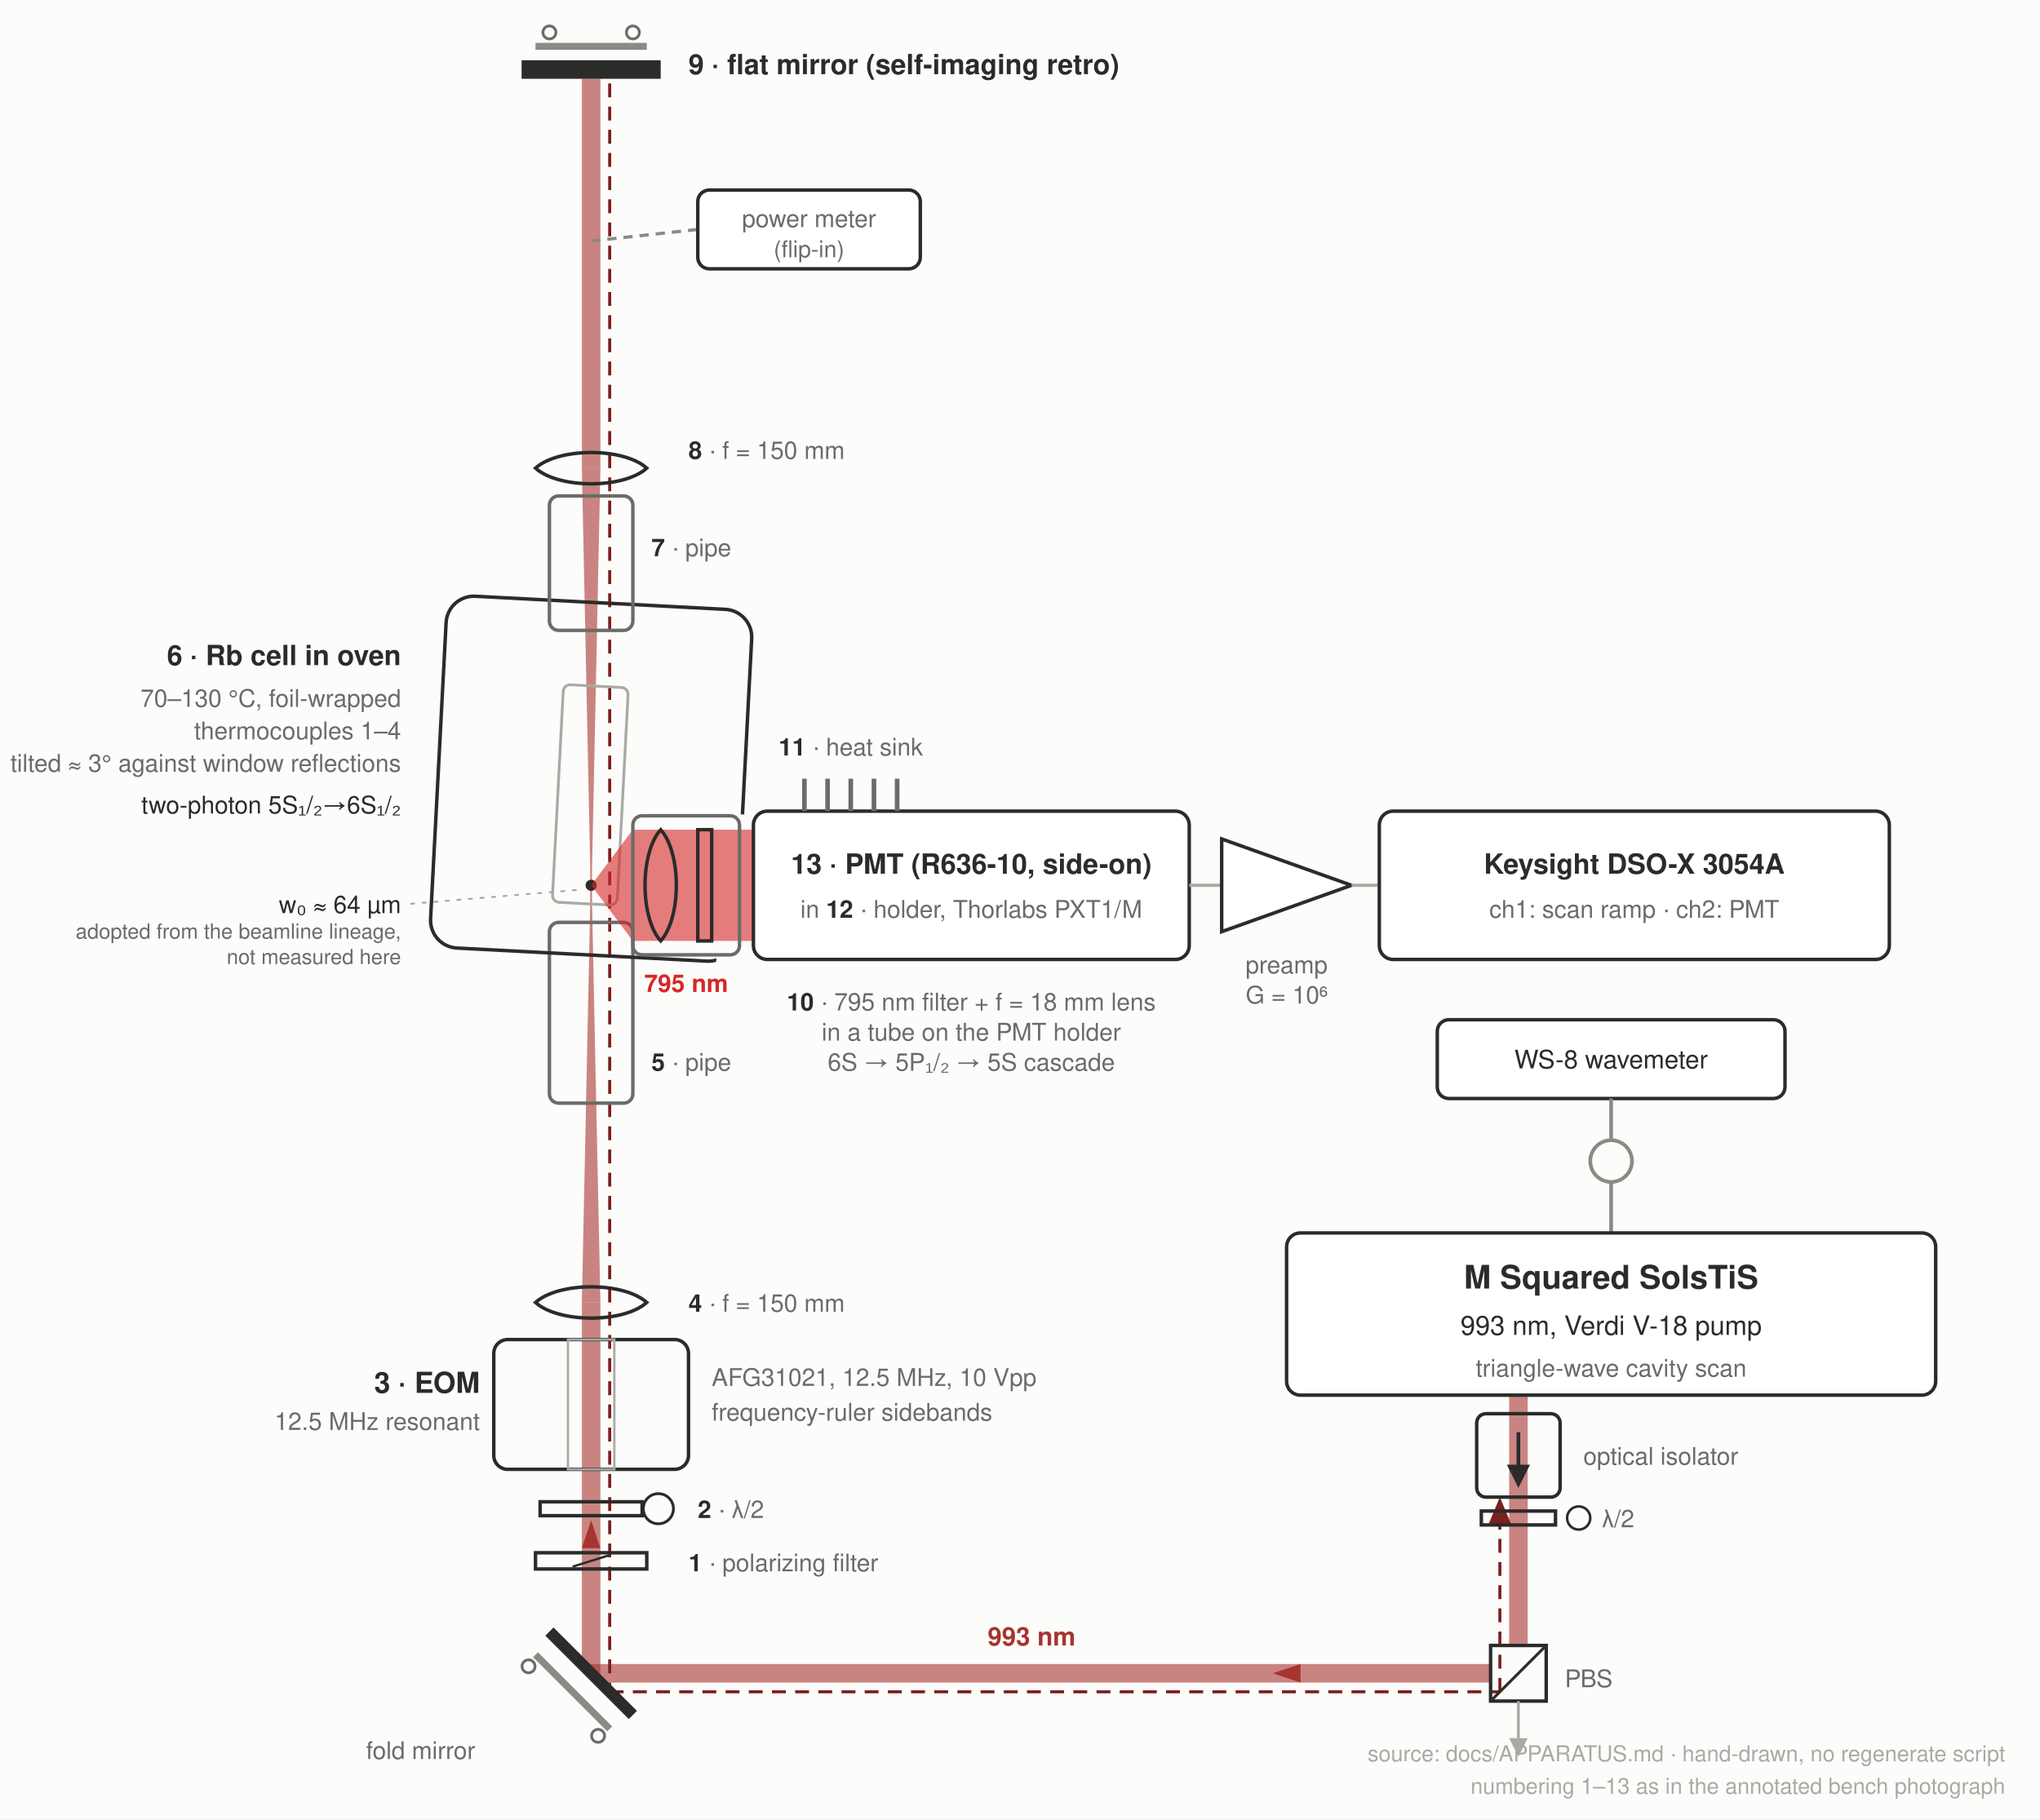
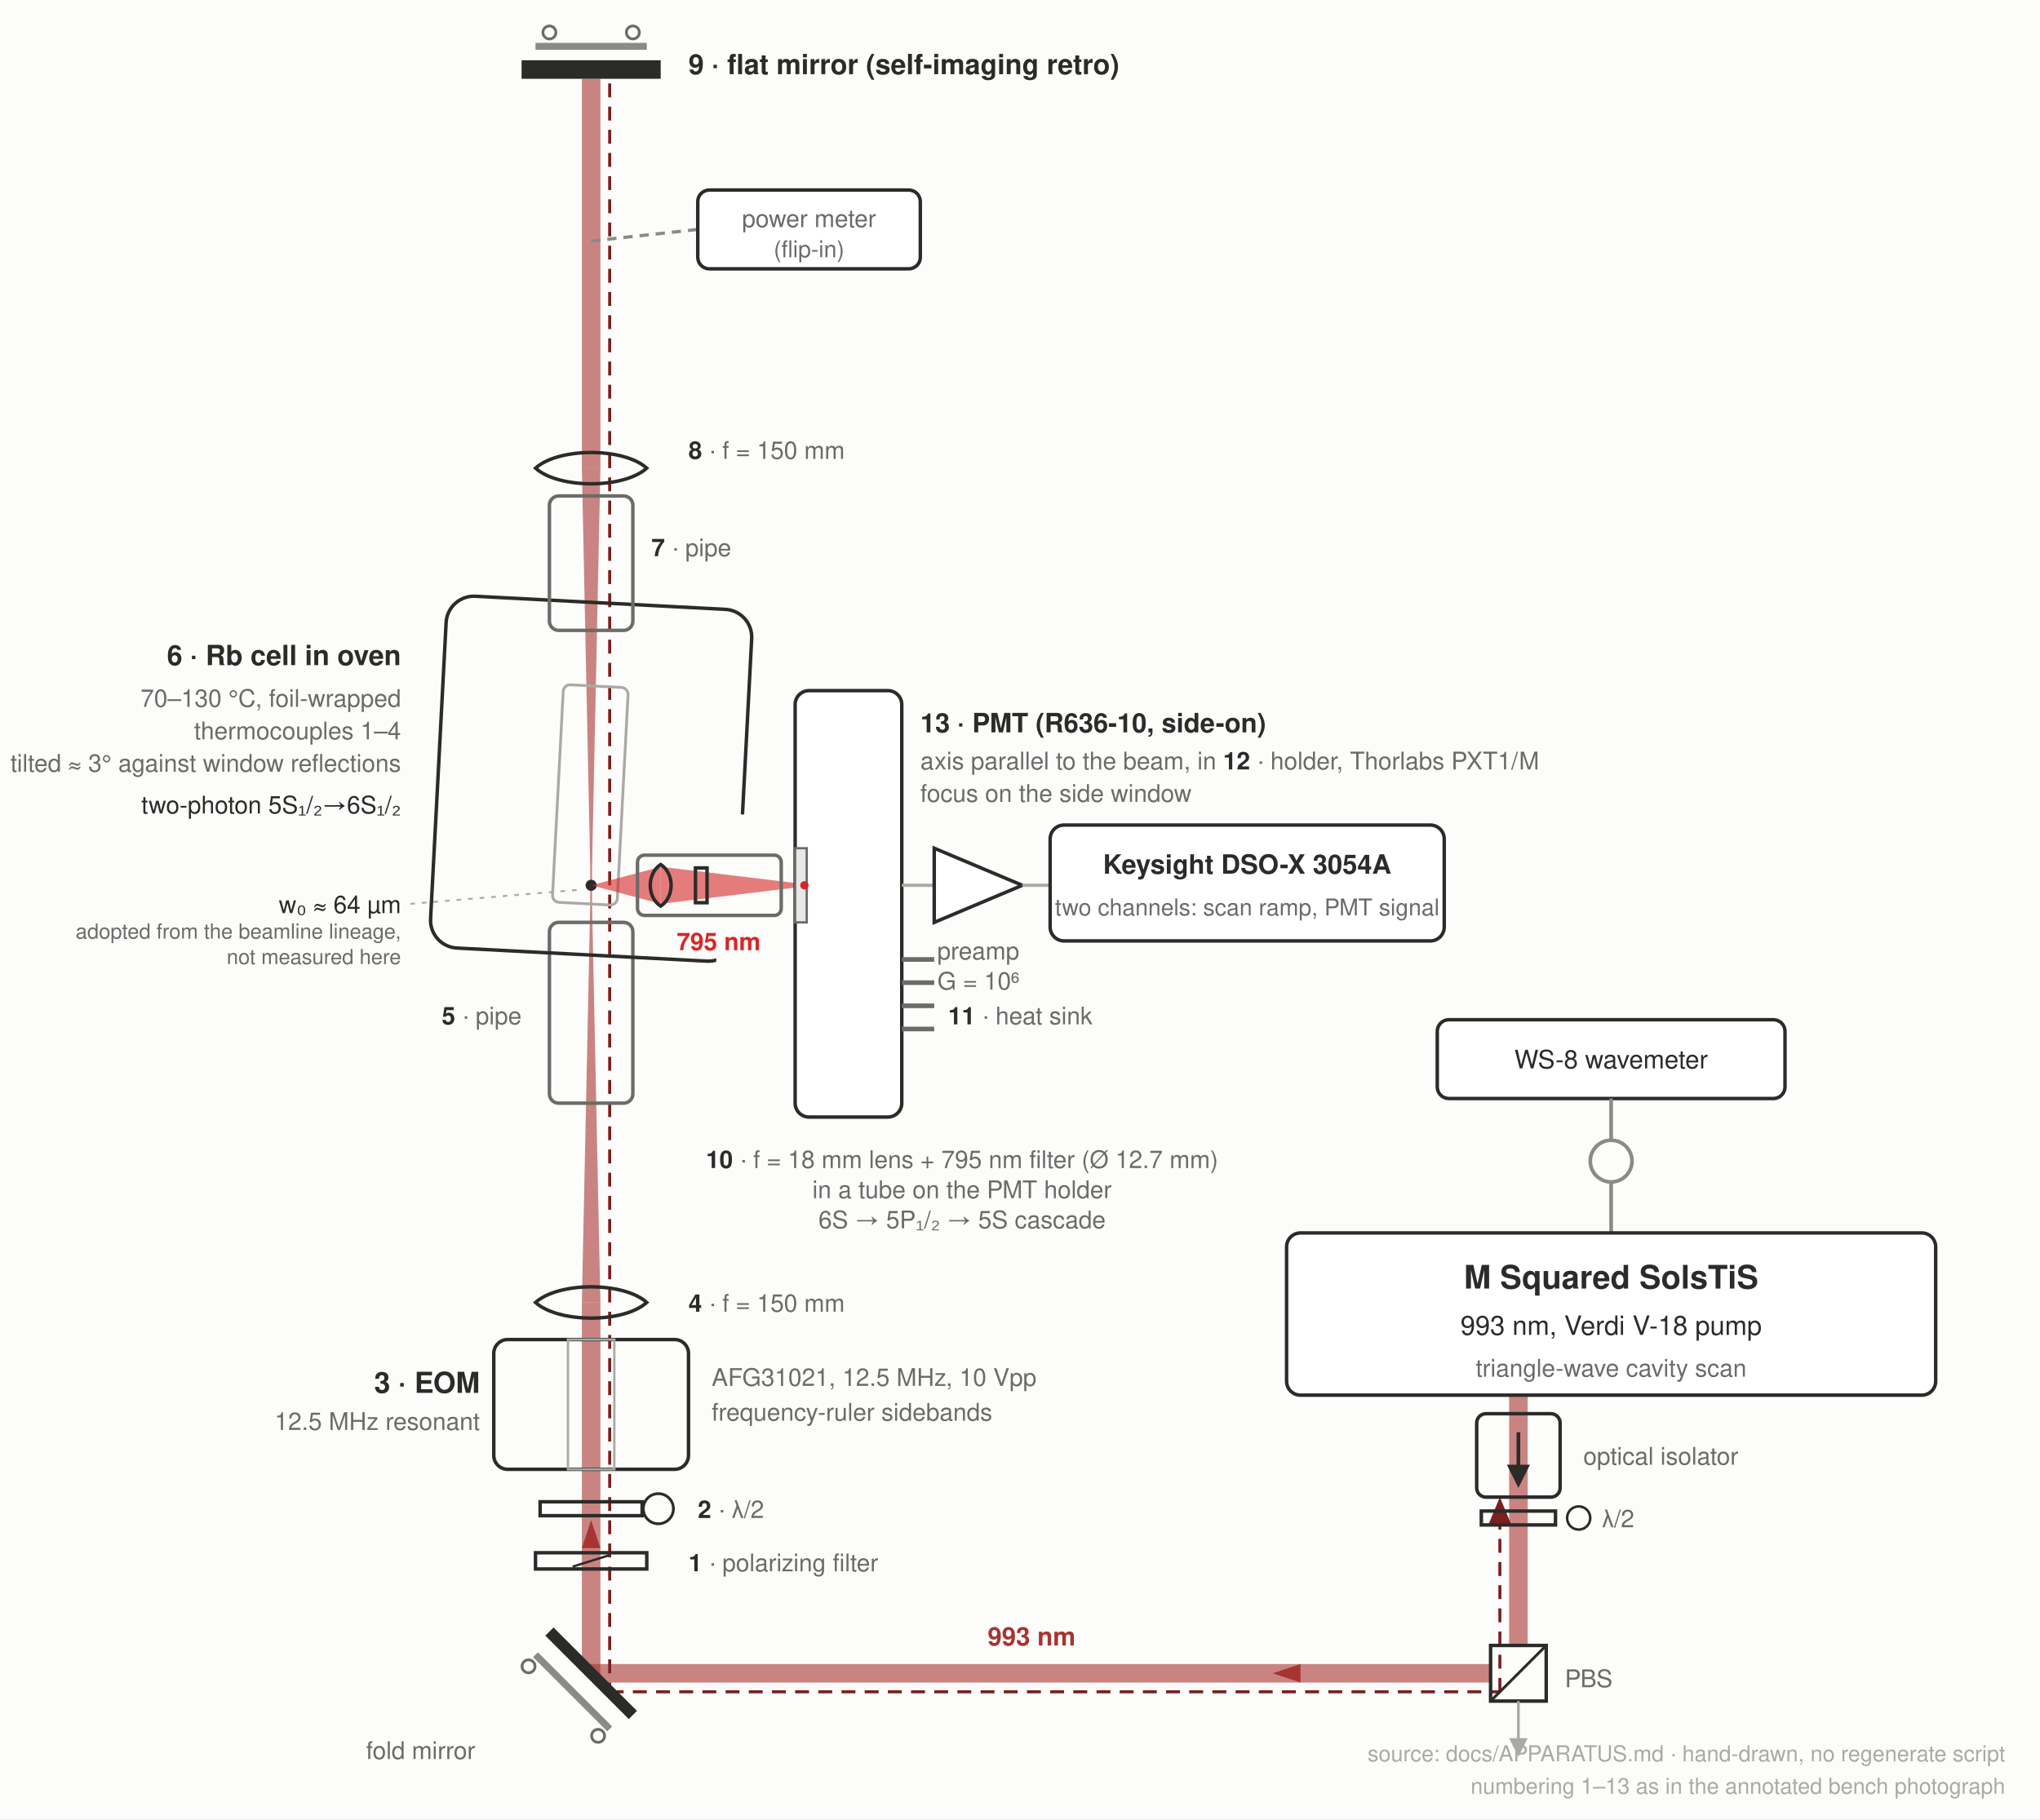
<svg xmlns="http://www.w3.org/2000/svg" viewBox="-85 58 880 785" font-family="Helvetica, Arial, sans-serif">
  <rect x="-85" y="58" width="880" height="785" fill="#fcfcfb" />
  <rect x="566" y="660" width="8" height="108" fill="#a63430" opacity="0.6" />
  <polygon points="166,776 558,776 558,784 174,784" fill="#a63430" opacity="0.6" />
  <polygon points="166,620 174,620 174,784 166,776" fill="#a63430" opacity="0.6" />
  <polygon points="166,620 174,620 170.4,448 170.4,440 169.6,440 169.6,448" fill="#a63430" opacity="0.6" />
  <polygon points="169.6,440 170.4,440 170.4,432 174,260 166,260 169.6,432" fill="#a63430" opacity="0.6" />
  <rect x="166" y="92" width="8" height="168" fill="#a63430" opacity="0.6" />
  <polygon points="476,776 476,784 464,780" fill="#a63430" />
  <polygon points="166,726 174,726 170,714" fill="#a63430" />
  <text x="360" y="768" text-anchor="middle" font-size="11" fill="#a63430" font-weight="bold">993 nm</text>
  <line x1="178" y1="94" x2="178" y2="788" stroke="#7b1f1f" stroke-width="1.3" stroke-dasharray="6 4" />
  <line x1="178" y1="788" x2="562" y2="788" stroke="#7b1f1f" stroke-width="1.3" stroke-dasharray="6 4" />
  <line x1="562" y1="788" x2="562" y2="706" stroke="#7b1f1f" stroke-width="1.3" stroke-dasharray="6 4" />
  <polygon points="557,716 562,704 567,716" fill="#7b1f1f" />
  <rect x="535" y="498" width="150" height="34" rx="5" fill="#ffffff" stroke="#2b2b2a" stroke-width="1.5" />
  <text x="610" y="519" text-anchor="middle" font-size="11" fill="#2b2b2a">WS-8 wavemeter</text>
  <line x1="610" y1="590" x2="610" y2="568" stroke="#8a8a87" stroke-width="1.6" />
  <circle cx="610" cy="559" r="9" fill="none" stroke="#8a8a87" stroke-width="1.6" />
  <line x1="610" y1="550" x2="610" y2="532" stroke="#8a8a87" stroke-width="1.6" />
  <rect x="470" y="590" width="280" height="70" rx="6" fill="#ffffff" stroke="#2b2b2a" stroke-width="1.5" />
  <text x="610" y="614" text-anchor="middle" font-size="14" fill="#2b2b2a" font-weight="bold">M Squared SolsTiS</text>
  <text x="610" y="634" text-anchor="middle" font-size="11.5" fill="#2b2b2a">993 nm, Verdi V-18 pump</text>
  <text x="610" y="652" text-anchor="middle" font-size="10.5" fill="#6b6b69">triangle-wave cavity scan</text>
  <rect x="552" y="668" width="36" height="36" rx="4" fill="none" stroke="#2b2b2a" stroke-width="1.5" />
  <line x1="570" y1="676" x2="570" y2="692" stroke="#2b2b2a" stroke-width="1.6" />
  <polygon points="565,690 570,700 575,690" fill="#2b2b2a" />
  <text x="598" y="690" font-size="10.5" fill="#6b6b69">optical isolator</text>
  <rect x="554" y="710" width="32" height="6" fill="none" stroke="#2b2b2a" stroke-width="1.5" />
  <circle cx="596" cy="713" r="5" fill="none" stroke="#2b2b2a" stroke-width="1.1" />
  <text x="606" y="717" font-size="10.5" fill="#6b6b69">λ/2</text>
  <rect x="558" y="768" width="24" height="24" fill="none" stroke="#2b2b2a" stroke-width="1.5" />
  <line x1="558" y1="792" x2="582" y2="768" stroke="#2b2b2a" stroke-width="1.2" />
  <text x="590" y="786" font-size="10.5" fill="#6b6b69">PBS</text>
  <line x1="570" y1="792" x2="570" y2="812" stroke="#a9a9a5" stroke-width="1.2" />
  <polygon points="566,808 570,816 574,808" fill="#a9a9a5" />
  <line x1="152" y1="762" x2="188" y2="798" stroke="#2b2b2a" stroke-width="5" />
  <line x1="146" y1="772" x2="178" y2="804" stroke="#8a8a87" stroke-width="3" />
  <circle cx="143" cy="777" r="2.8" fill="none" stroke="#6b6b69" stroke-width="1.2" />
  <circle cx="173" cy="807" r="2.8" fill="none" stroke="#6b6b69" stroke-width="1.2" />
  <text x="120" y="817" text-anchor="end" font-size="10.5" fill="#6b6b69">fold mirror</text>
  <rect x="146" y="728" width="48" height="7" fill="none" stroke="#2b2b2a" stroke-width="1.5" />
  <line x1="162" y1="734" x2="178" y2="729" stroke="#2b2b2a" stroke-width="1" />
  <text x="212" y="736" font-size="10.5" fill="#6b6b69">
    <tspan font-weight="bold" fill="#2b2b2a">1</tspan> · polarizing filter</text>
  <rect x="148" y="706" width="44" height="6" fill="none" stroke="#2b2b2a" stroke-width="1.5" />
  <circle cx="199" cy="709" r="6.5" fill="none" stroke="#2b2b2a" stroke-width="1.2" />
  <text x="216" y="713" font-size="10.5" fill="#6b6b69">
    <tspan font-weight="bold" fill="#2b2b2a">2</tspan> · λ/2</text>
  <rect x="128" y="636" width="84" height="56" rx="6" fill="none" stroke="#2b2b2a" stroke-width="1.5" />
  <rect x="160" y="636" width="20" height="56" fill="none" stroke="#a9a9a5" stroke-width="1" />
  <text x="122" y="659" text-anchor="end" font-size="12.5" fill="#2b2b2a" font-weight="bold">3 · EOM</text>
  <text x="122" y="675" text-anchor="end" font-size="10.5" fill="#6b6b69">12.5 MHz resonant</text>
  <text x="222" y="656" font-size="10.5" fill="#6b6b69">AFG31021, 12.5 MHz, 10 Vpp</text>
  <text x="222" y="671" font-size="10.5" fill="#6b6b69">frequency-ruler sidebands</text>
  <path d="M 146 620 C 156 611 184 611 194 620 C 184 629 156 629 146 620 Z" fill="none" stroke="#2b2b2a" stroke-width="1.5" />
  <text x="212" y="624" font-size="10.5" fill="#6b6b69">
    <tspan font-weight="bold" fill="#2b2b2a">4</tspan> · f = 150 mm</text>
  <rect x="152" y="456" width="36" height="78" rx="4" fill="none" stroke="#6b6b69" stroke-width="1.5" />
-   <text x="196" y="520" font-size="10.5" fill="#6b6b69">
+   <text x="140" y="500" text-anchor="end" font-size="10.5" fill="#6b6b69">
    <tspan font-weight="bold" fill="#2b2b2a">5</tspan> · pipe</text>
  <g transform="rotate(3 170 394)">
    <rect x="104" y="318" width="132" height="152" rx="12" fill="none" stroke="#2b2b2a" stroke-width="1.5" />
    <rect x="156" y="354" width="28" height="94" rx="3" fill="none" stroke="#a9a9a5" stroke-width="1.2" />
    <rect x="228" y="406" width="14" height="68" fill="#fcfcfb" stroke="none" />
  </g>
  <circle cx="170" cy="440" r="2.4" fill="#2b2b2a" />
  <text x="88" y="345" text-anchor="end" font-size="12" fill="#2b2b2a" font-weight="bold">6 · Rb cell in oven</text>
  <text x="88" y="363" text-anchor="end" font-size="10.5" fill="#6b6b69">70–130 °C, foil-wrapped</text>
  <text x="88" y="377" text-anchor="end" font-size="10.5" fill="#6b6b69">thermocouples 1–4</text>
  <text x="88" y="391" text-anchor="end" font-size="10.5" fill="#6b6b69">tilted ≈ 3° against window reflections</text>
  <text x="88" y="409" text-anchor="end" font-size="10.5" fill="#2b2b2a">two-photon 5S₁/₂→6S₁/₂</text>
  <text x="88" y="452" text-anchor="end" font-size="10.5" fill="#2b2b2a">w₀ ≈ 64 µm</text>
  <text x="88" y="463" text-anchor="end" font-size="9" fill="#6b6b69">adopted from the beamline lineage,</text>
  <text x="88" y="474" text-anchor="end" font-size="9" fill="#6b6b69">not measured here</text>
  <line x1="92" y1="448" x2="164" y2="442" stroke="#a9a9a5" stroke-width="0.8" stroke-dasharray="2 3" />
  <rect x="152" y="272" width="36" height="58" rx="4" fill="none" stroke="#6b6b69" stroke-width="1.5" />
  <text x="196" y="298" font-size="10.5" fill="#6b6b69">
    <tspan font-weight="bold" fill="#2b2b2a">7</tspan> · pipe</text>
  <path d="M 146 260 C 156 251 184 251 194 260 C 184 269 156 269 146 260 Z" fill="none" stroke="#2b2b2a" stroke-width="1.5" />
  <text x="212" y="256" font-size="10.5" fill="#6b6b69">
    <tspan font-weight="bold" fill="#2b2b2a">8</tspan> · f = 150 mm</text>
  <line x1="170" y1="162" x2="216" y2="157" stroke="#8a8a87" stroke-width="1.4" stroke-dasharray="4 3" />
  <rect x="216" y="140" width="96" height="34" rx="5" fill="#ffffff" stroke="#2b2b2a" stroke-width="1.5" />
  <text x="264" y="156" text-anchor="middle" font-size="10.5" fill="#6b6b69">power meter</text>
  <text x="264" y="169" text-anchor="middle" font-size="10" fill="#6b6b69">(flip-in)</text>
  <rect x="140" y="84" width="60" height="8" fill="#2b2b2a" />
  <line x1="146" y1="78" x2="194" y2="78" stroke="#8a8a87" stroke-width="3" />
  <circle cx="152" cy="72" r="2.8" fill="none" stroke="#6b6b69" stroke-width="1.2" />
  <circle cx="188" cy="72" r="2.8" fill="none" stroke="#6b6b69" stroke-width="1.2" />
  <text x="212" y="90" font-size="12" fill="#2b2b2a" font-weight="bold">9 · flat mirror (self-imaging retro)</text>
-   <polygon points="170,440 188,416 240,416 240,464 188,464" fill="#d62728" opacity="0.6" />
-   <rect x="188" y="410" width="46" height="60" rx="4" fill="none" stroke="#6b6b69" stroke-width="1.5" />
-   <path d="M 200 416 C 209 426 209 454 200 464 C 191 454 191 426 200 416 Z" fill="none" stroke="#2b2b2a" stroke-width="1.5" />
-   <rect x="216" y="416" width="6" height="48" fill="none" stroke="#2b2b2a" stroke-width="1.5" />
-   <text x="211" y="486" text-anchor="middle" font-size="10.5" fill="#d62728" font-weight="bold">795 nm</text>
-   <rect x="240" y="408" width="188" height="64" rx="6" fill="#ffffff" stroke="#2b2b2a" stroke-width="1.5" />
-   <text x="334" y="435" text-anchor="middle" font-size="12" fill="#2b2b2a" font-weight="bold">13 · PMT (R636-10, side-on)</text>
-   <text x="334" y="454" text-anchor="middle" font-size="10.5" fill="#6b6b69">in <tspan font-weight="bold" fill="#2b2b2a">12</tspan> · holder, Thorlabs PXT1/M</text>
+   <polygon points="170,440 200,432 200,448" fill="#d62728" opacity="0.6" />
+   <polygon points="200,432 200,448 258,441 258,439" fill="#d62728" opacity="0.6" />
+   <rect x="190" y="427" width="62" height="26" rx="3" fill="none" stroke="#6b6b69" stroke-width="1.5" />
+   <path d="M 200 431 C 206 435 206 445 200 449 C 194 445 194 435 200 431 Z" fill="none" stroke="#2b2b2a" stroke-width="1.5" />
+   <rect x="215" y="432.5" width="5" height="15" fill="none" stroke="#2b2b2a" stroke-width="1.5" />
+   <text x="225" y="468" text-anchor="middle" font-size="10.5" fill="#d62728" font-weight="bold">795 nm</text>
+   <rect x="258" y="356" width="46" height="184" rx="6" fill="#ffffff" stroke="#2b2b2a" stroke-width="1.5" />
+   <rect x="258" y="424" width="5" height="32" fill="#e8e8e6" stroke="#6b6b69" stroke-width="1" />
+   <circle cx="262" cy="440" r="1.8" fill="#d62728" />
  <g stroke="#6b6b69" stroke-width="2">
-     <line x1="262" y1="408" x2="262" y2="394" />
-     <line x1="272" y1="408" x2="272" y2="394" />
-     <line x1="282" y1="408" x2="282" y2="394" />
-     <line x1="292" y1="408" x2="292" y2="394" />
-     <line x1="302" y1="408" x2="302" y2="394" />
+     <line x1="304" y1="472" x2="318" y2="472" />
+     <line x1="304" y1="482" x2="318" y2="482" />
+     <line x1="304" y1="492" x2="318" y2="492" />
+     <line x1="304" y1="502" x2="318" y2="502" />
  </g>
-   <text x="282" y="384" text-anchor="middle" font-size="10.5" fill="#6b6b69">
+   <text x="324" y="500" font-size="10.5" fill="#6b6b69">
    <tspan font-weight="bold" fill="#2b2b2a">11</tspan> · heat sink</text>
-   <text x="334" y="494" text-anchor="middle" font-size="10.5" fill="#6b6b69">
-     <tspan font-weight="bold" fill="#2b2b2a">10</tspan> · 795 nm filter + f = 18 mm lens</text>
-   <text x="334" y="507" text-anchor="middle" font-size="10.5" fill="#6b6b69">in a tube on the PMT holder</text>
-   <text x="334" y="520" text-anchor="middle" font-size="10.5" fill="#6b6b69">6S → 5P₁/₂ → 5S cascade</text>
-   <line x1="428" y1="440" x2="442" y2="440" stroke="#a9a9a5" stroke-width="1.4" />
-   <polygon points="442,420 442,460 498,440" fill="#ffffff" stroke="#2b2b2a" stroke-width="1.5" />
-   <text x="470" y="478" text-anchor="middle" font-size="10.5" fill="#6b6b69">preamp</text>
-   <text x="470" y="491" text-anchor="middle" font-size="10.5" fill="#6b6b69">G = 10⁶</text>
-   <line x1="498" y1="440" x2="510" y2="440" stroke="#a9a9a5" stroke-width="1.4" />
-   <rect x="510" y="408" width="220" height="64" rx="6" fill="#ffffff" stroke="#2b2b2a" stroke-width="1.5" />
-   <text x="620" y="435" text-anchor="middle" font-size="12" fill="#2b2b2a" font-weight="bold">Keysight DSO-X 3054A</text>
-   <text x="620" y="454" text-anchor="middle" font-size="10.5" fill="#6b6b69">ch1: scan ramp · ch2: PMT</text>
+   <text x="312" y="374" font-size="11.5" fill="#2b2b2a" font-weight="bold">13 · PMT (R636-10, side-on)</text>
+   <text x="312" y="390" font-size="10.5" fill="#6b6b69">axis parallel to the beam, in <tspan font-weight="bold" fill="#2b2b2a">12</tspan> · holder, Thorlabs PXT1/M</text>
+   <text x="312" y="404" font-size="10.5" fill="#6b6b69">focus on the side window</text>
+   <text x="330" y="562" text-anchor="middle" font-size="10.5" fill="#6b6b69">
+     <tspan font-weight="bold" fill="#2b2b2a">10</tspan> · f = 18 mm lens + 795 nm filter (Ø 12.7 mm)</text>
+   <text x="330" y="575" text-anchor="middle" font-size="10.5" fill="#6b6b69">in a tube on the PMT holder</text>
+   <text x="330" y="588" text-anchor="middle" font-size="10.5" fill="#6b6b69">6S → 5P₁/₂ → 5S cascade</text>
+   <line x1="304" y1="440" x2="318" y2="440" stroke="#a9a9a5" stroke-width="1.4" />
+   <polygon points="318,424 318,456 356,440" fill="#ffffff" stroke="#2b2b2a" stroke-width="1.5" />
+   <text x="337" y="472" text-anchor="middle" font-size="10.5" fill="#6b6b69">preamp</text>
+   <text x="337" y="485" text-anchor="middle" font-size="10.5" fill="#6b6b69">G = 10⁶</text>
+   <line x1="356" y1="440" x2="368" y2="440" stroke="#a9a9a5" stroke-width="1.4" />
+   <rect x="368" y="414" width="170" height="50" rx="6" fill="#ffffff" stroke="#2b2b2a" stroke-width="1.5" />
+   <text x="453" y="435" text-anchor="middle" font-size="11.5" fill="#2b2b2a" font-weight="bold">Keysight DSO-X 3054A</text>
+   <text x="453" y="453" text-anchor="middle" font-size="10" fill="#6b6b69">two channels: scan ramp, PMT signal</text>
  <text x="780" y="818" text-anchor="end" font-size="9.5" fill="#a9a9a5">source: docs/APPARATUS.md · hand-drawn, no regenerate script</text>
  <text x="780" y="832" text-anchor="end" font-size="9.5" fill="#a9a9a5">numbering 1–13 as in the annotated bench photograph</text>
</svg>
